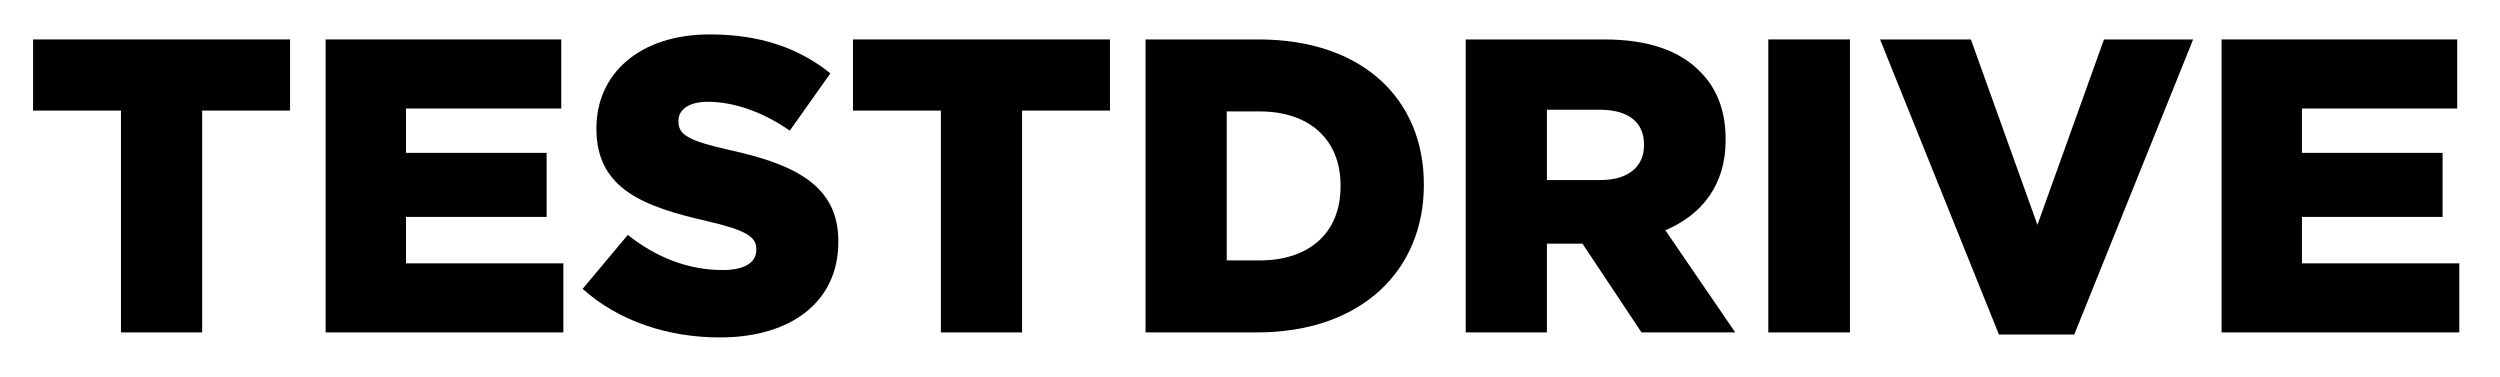
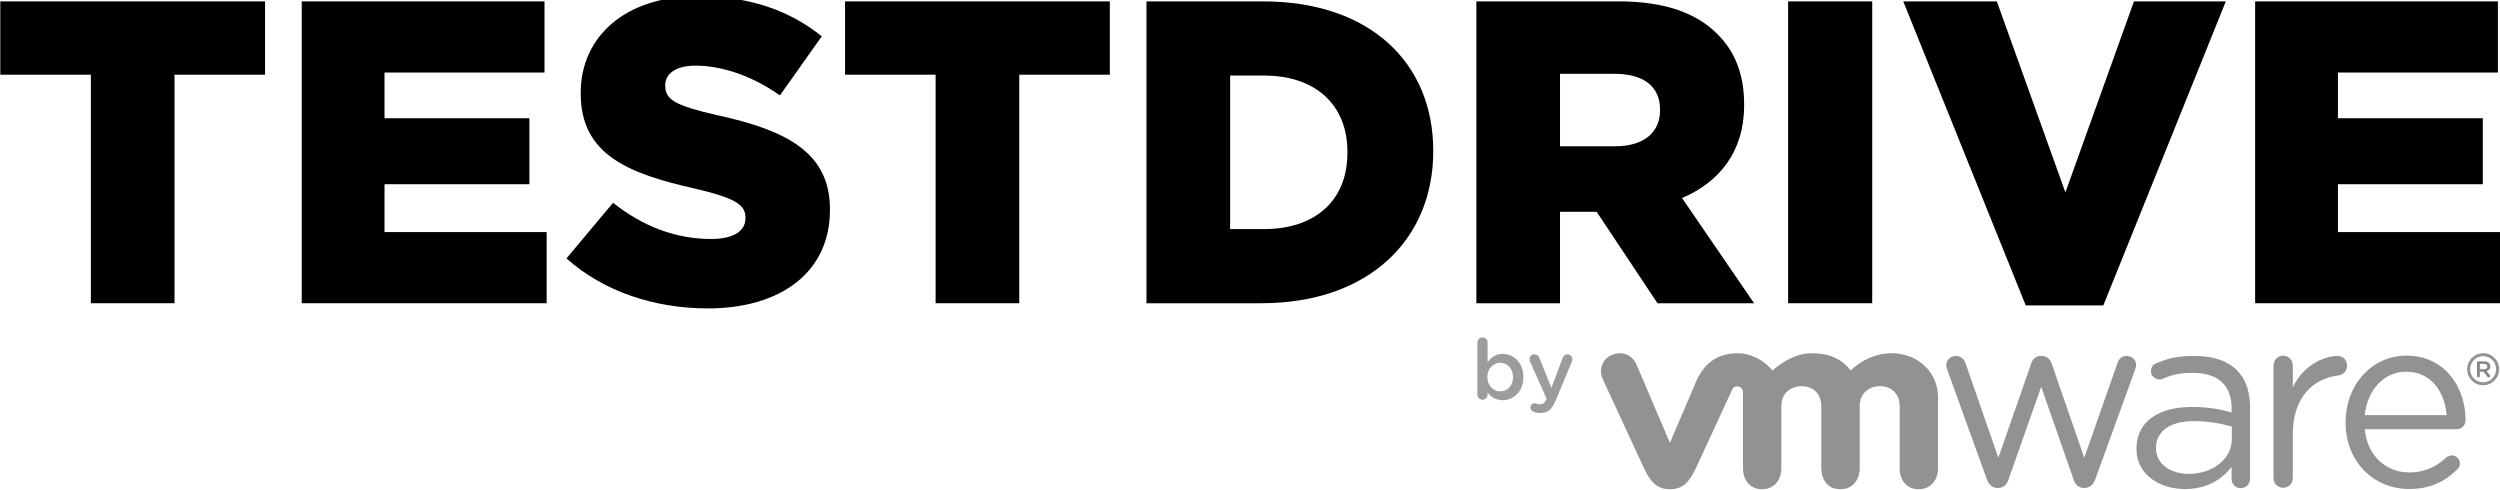
- <svg xmlns="http://www.w3.org/2000/svg" width="100%" height="100%" viewBox="0 0 2822 425" version="1.1" xml:space="preserve" style="fill-rule:evenodd;clip-rule:evenodd;stroke-linejoin:round;stroke-miterlimit:1.414;">
-   <g id="Layer1">
-     <g>
-       <path d="M136.546,375.224l91.653,0l0,-250.394l99.213,0l0,-80.315l-290.079,0l0,80.315l99.213,0l0,250.394Z" style="fill:#000;fill-rule:nonzero;" />
-       <path d="M367.57,375.224l268.346,0l0,-77.953l-177.638,0l0,-52.441l158.74,0l0,-72.284l-158.74,0l0,-50.079l175.276,0l0,-77.953l-265.984,0l0,330.709Z" style="fill:#000;fill-rule:nonzero;" />
-       <path d="M812.609,380.893c80.315,0 133.701,-40.157 133.701,-107.717l0,-0.945c0,-61.89 -47.244,-86.457 -123.307,-102.992c-45.827,-10.394 -57.165,-17.008 -57.165,-32.126l0,-0.945c0,-11.811 10.866,-21.26 33.071,-21.26c29.291,0 62.362,11.339 92.598,32.598l45.827,-64.724c-35.906,-28.819 -79.843,-43.937 -136.063,-43.937c-79.37,0 -128.031,44.409 -128.031,105.827l0,0.945c0,68.031 54.331,87.874 124.724,103.937c44.882,10.394 55.748,17.953 55.748,31.654l0,0.945c0,14.173 -13.228,22.677 -37.795,22.677c-38.268,0 -74.646,-13.701 -107.244,-39.685l-51.024,60.945c40.63,36.378 96.378,54.803 154.961,54.803Z" style="fill:#000;fill-rule:nonzero;" />
-       <path d="M1062.06,375.224l91.653,0l0,-250.394l99.213,0l0,-80.315l-290.079,0l0,80.315l99.213,0l0,250.394Z" style="fill:#000;fill-rule:nonzero;" />
-       <path d="M1293.08,375.224l125.669,0c119.055,0 188.504,-70.866 188.504,-166.299l0,-0.945c0,-95.433 -68.504,-163.465 -186.614,-163.465l-127.559,0l0,330.709ZM1384.74,293.964l0,-168.189l37.323,0c54.803,0 91.181,30.709 91.181,83.622l0,0.945c0,53.386 -36.378,83.622 -91.181,83.622l-37.323,0Z" style="fill:#000;fill-rule:nonzero;" />
-       <path d="M1654.5,375.224l91.653,0l0,-100.157l40.157,0l66.614,100.157l105.827,0l-78.898,-115.276c41.102,-17.48 68.031,-51.024 68.031,-101.575l0,-0.945c0,-32.598 -9.921,-58.11 -29.291,-77.008c-22.205,-22.677 -57.165,-35.906 -107.717,-35.906l-156.378,0l0,330.709ZM1746.15,203.255l0,-79.37l60,0c30.709,0 49.606,13.228 49.606,39.213l0,0.945c0,24.095 -17.953,39.213 -49.134,39.213l-60.472,0Z" style="fill:#000;fill-rule:nonzero;" />
-       <rect x="1996.07" y="44.515" width="92.126" height="330.709" style="fill:#000;fill-rule:nonzero;" />
-       <path d="M2256.39,377.586l85.039,0l134.173,-333.071l-100.63,0l-75.118,209.291l-75.118,-209.291l-102.52,0l134.173,333.071Z" style="fill:#000;fill-rule:nonzero;" />
-       <path d="M2507.73,375.224l268.346,0l0,-77.953l-177.638,0l0,-52.441l158.74,0l0,-72.284l-158.74,0l0,-50.079l175.276,0l0,-77.953l-265.984,0l0,330.709Z" style="fill:#000;fill-rule:nonzero;" />
-     </g>
-     <g>
-       <g />
+ <svg xmlns="http://www.w3.org/2000/svg" width="100%" height="100%" viewBox="0 0 2739 536" version="1.1" xml:space="preserve" style="fill-rule:evenodd;clip-rule:evenodd;stroke-linejoin:round;stroke-miterlimit:1.414;">
+   <g transform="matrix(1,0,0,1,-273,-1127)">
+     <g id="Layer1">
+       <g transform="matrix(1,0,0,1,-311.084,937.722)">
+         <path d="M683.63,521.502L775.284,521.502L775.284,271.108L874.496,271.108L874.496,190.793L584.418,190.793L584.418,271.108L683.63,271.108L683.63,521.502Z" style="fill:black;fill-rule:nonzero;" />
+         <path d="M914.654,521.502L1183,521.502L1183,443.549L1005.36,443.549L1005.36,391.108L1164.1,391.108L1164.1,318.825L1005.36,318.825L1005.36,268.746L1180.64,268.746L1180.64,190.793L914.654,190.793L914.654,521.502Z" style="fill:black;fill-rule:nonzero;" />
+         <path d="M1359.69,527.171C1440.01,527.171 1493.39,487.014 1493.39,419.455L1493.39,418.51C1493.39,356.62 1446.15,332.053 1370.09,315.518C1324.26,305.124 1312.92,298.51 1312.92,283.392L1312.92,282.447C1312.92,270.636 1323.79,261.187 1345.99,261.187C1375.28,261.187 1408.36,272.526 1438.59,293.786L1484.42,229.061C1448.51,200.242 1404.58,185.124 1348.36,185.124C1268.99,185.124 1220.32,229.534 1220.32,290.951L1220.32,291.896C1220.32,359.927 1274.65,379.77 1345.05,395.833C1389.93,406.227 1400.8,413.786 1400.8,427.486L1400.8,428.431C1400.8,442.604 1387.57,451.108 1363,451.108C1324.73,451.108 1288.36,437.408 1255.76,411.423L1204.73,472.368C1245.36,508.746 1301.11,527.171 1359.69,527.171Z" style="fill:black;fill-rule:nonzero;" />
+         <path d="M1609.14,521.502L1700.8,521.502L1700.8,271.108L1800.01,271.108L1800.01,190.793L1509.93,190.793L1509.93,271.108L1609.14,271.108L1609.14,521.502Z" style="fill:black;fill-rule:nonzero;" />
+         <path d="M1840.17,521.502L1965.84,521.502C2084.89,521.502 2154.34,450.636 2154.34,355.203L2154.34,354.258C2154.34,258.825 2085.84,190.793 1967.73,190.793L1840.17,190.793L1840.17,521.502ZM1931.82,440.242L1931.82,272.053L1969.14,272.053C2023.94,272.053 2060.32,302.762 2060.32,355.675L2060.32,356.62C2060.32,410.006 2023.94,440.242 1969.14,440.242L1931.82,440.242Z" style="fill:black;fill-rule:nonzero;" />
+         <path d="M2201.58,521.502L2293.24,521.502L2293.24,421.345L2333.39,421.345L2400.01,521.502L2505.84,521.502L2426.94,406.227C2468.04,388.746 2494.97,355.203 2494.97,304.652L2494.97,303.707C2494.97,271.108 2485.05,245.597 2465.68,226.699C2443.47,204.022 2408.51,190.793 2357.96,190.793L2201.58,190.793L2201.58,521.502ZM2293.24,349.534L2293.24,270.164L2353.24,270.164C2383.95,270.164 2402.84,283.392 2402.84,309.376L2402.84,310.321C2402.84,334.416 2384.89,349.534 2353.71,349.534L2293.24,349.534Z" style="fill:black;fill-rule:nonzero;" />
+         <rect x="2543.16" y="190.793" width="92.126" height="330.709" style="fill:black;fill-rule:nonzero;" />
+         <path d="M2803.47,523.864L2888.51,523.864L3022.68,190.793L2922.05,190.793L2846.94,400.085L2771.82,190.793L2669.3,190.793L2803.47,523.864Z" style="fill:black;fill-rule:nonzero;" />
+         <path d="M3054.81,521.502L3323.16,521.502L3323.16,443.549L3145.52,443.549L3145.52,391.108L3304.26,391.108L3304.26,318.825L3145.52,318.825L3145.52,268.746L3320.8,268.746L3320.8,190.793L3054.81,190.793L3054.81,521.502Z" style="fill:black;fill-rule:nonzero;" />
+       </g>
+       <g transform="matrix(2.92659,0,0,2.92659,-1869.47,-416.86)">
+         <g transform="matrix(1.96871,0,0,1.96871,651.147,190.277)">
+           <path d="M322.042,246.35C322.042,246.878 322.474,247.31 323.002,247.31C323.546,247.31 323.978,246.878 323.978,246.35L323.978,245.918C324.57,246.702 325.45,247.406 326.858,247.406C328.858,247.406 330.778,245.822 330.778,243.022L330.778,242.99C330.778,240.174 328.842,238.606 326.858,238.606C325.482,238.606 324.602,239.31 323.978,240.19L323.978,236.43C323.978,235.886 323.546,235.47 323.002,235.47C322.458,235.47 322.042,235.886 322.042,236.43L322.042,246.35ZM326.394,245.726C325.082,245.726 323.93,244.638 323.93,243.022L323.93,242.99C323.93,241.374 325.082,240.286 326.394,240.286C327.706,240.286 328.81,241.358 328.81,242.99L328.81,243.022C328.81,244.686 327.722,245.726 326.394,245.726Z" style="fill:rgb(117,117,117);fill-opacity:0.714;fill-rule:nonzero;" />
+         </g>
+         <g transform="matrix(1.96871,0,0,1.96871,651.147,190.277)">
+           <path d="M334.074,249.838C335.434,249.838 336.202,249.198 336.922,247.47L340.01,240.062C340.042,239.966 340.09,239.758 340.09,239.598C340.09,239.086 339.674,238.686 339.162,238.686C338.666,238.686 338.394,239.022 338.234,239.422L336.122,245.038L333.85,239.422C333.674,238.974 333.402,238.686 332.906,238.686C332.362,238.686 331.946,239.086 331.946,239.63C331.946,239.758 331.994,239.95 332.058,240.094L335.194,247.102L335.13,247.278C334.81,247.934 334.506,248.174 333.93,248.174C333.658,248.174 333.482,248.126 333.258,248.062C333.162,248.03 333.066,247.998 332.906,247.998C332.49,247.998 332.122,248.318 332.122,248.798C332.122,249.262 332.442,249.502 332.73,249.598C333.13,249.758 333.53,249.838 334.074,249.838Z" style="fill:rgb(117,117,117);fill-opacity:0.714;fill-rule:nonzero;" />
+         </g>
+         <g>
+           <g transform="matrix(3.82447,0,0,3.82447,1331.1,657.791)">
+             <clipPath id="_clip1">
+               <path d="M61.834,8.917L61.834,7.699C60.902,7.431 59.652,7.162 58.111,7.162C55.738,7.162 54.412,8.188 54.412,9.768L54.412,9.817C54.412,11.399 55.881,12.325 57.597,12.325C59.922,12.325 61.834,10.912 61.834,8.917ZM52.5,9.893L52.5,9.843C52.5,7.188 54.706,5.775 57.914,5.775C59.532,5.775 60.682,5.994 61.811,6.312L61.811,5.873C61.811,3.609 60.41,2.439 58.038,2.439C56.764,2.439 56.02,2.6 55.09,3.013C54.969,3.062 54.845,3.087 54.749,3.087C54.308,3.087 53.916,2.719 53.916,2.282C53.916,1.894 54.086,1.653 54.43,1.502C55.676,0.964 56.616,0.785 58.233,0.785C60.019,0.785 61.391,1.245 62.322,2.172C63.179,3.025 63.62,4.242 63.62,5.849L63.62,12.798C63.62,13.333 63.227,13.722 62.712,13.722C62.175,13.722 61.811,13.333 61.811,12.845L61.811,11.644C60.928,12.79 59.457,13.811 57.233,13.811C54.879,13.811 52.5,12.473 52.5,9.893ZM3.539,1.573C3.125,0.669 2.1,0.258 1.142,0.683C0.184,1.105 -0.168,2.163 0.265,3.067L4.284,11.752C4.915,13.115 5.582,13.829 6.831,13.829C8.168,13.829 8.749,13.052 9.38,11.752C9.38,11.752 12.886,4.163 12.922,4.085C12.957,4.002 13.07,3.758 13.427,3.76C13.728,3.764 13.981,4.002 13.981,4.322L13.981,11.746C13.981,12.889 14.62,13.829 15.848,13.829C17.074,13.829 17.738,12.889 17.738,11.746L17.738,5.673C17.738,4.502 18.581,3.742 19.732,3.742C20.882,3.742 21.647,4.528 21.647,5.673L21.647,11.746C21.647,12.889 22.289,13.829 23.514,13.829C24.741,13.829 25.408,12.889 25.408,11.746L25.408,5.673C25.408,4.502 26.247,3.742 27.399,3.742C28.547,3.742 29.317,4.528 29.317,5.673L29.317,11.746C29.317,12.889 29.956,13.829 31.182,13.829C32.408,13.829 33.073,12.889 33.073,11.746L33.073,4.834C33.073,2.293 31.019,0.513 28.547,0.513C26.078,0.513 24.532,2.213 24.532,2.213C23.709,1.153 22.577,0.516 20.661,0.516C18.636,0.516 16.866,2.213 16.866,2.213C16.043,1.153 14.642,0.516 13.484,0.516C11.69,0.516 10.267,1.3 9.398,3.275L6.831,9.29L3.539,1.573ZM87.699,2.079L87.699,2.076C87.699,1.375 87.157,0.803 86.433,0.803C85.715,0.803 85.163,1.386 85.163,2.079L85.163,2.087C85.163,2.784 85.71,3.358 86.433,3.358C87.148,3.358 87.699,2.774 87.699,2.079ZM84.868,2.089L84.868,2.079C84.868,1.229 85.562,0.514 86.433,0.514C87.317,0.514 88,1.222 88,2.073L88,2.079C88,2.933 87.309,3.648 86.433,3.648C85.549,3.648 84.868,2.942 84.868,2.089ZM37.85,12.853L34.001,2.195C33.951,2.048 33.877,1.854 33.877,1.683C33.877,1.221 34.271,0.783 34.833,0.783C35.323,0.783 35.643,1.1 35.79,1.562L38.98,10.745L42.19,1.536C42.337,1.1 42.633,0.783 43.122,0.783L43.219,0.783C43.736,0.783 44.055,1.1 44.201,1.536L47.388,10.745L50.627,1.514C50.752,1.123 51.019,0.783 51.535,0.783C52.075,0.783 52.469,1.196 52.469,1.659C52.469,1.83 52.394,2.023 52.347,2.171L48.47,12.853C48.271,13.411 47.881,13.705 47.44,13.705L47.365,13.705C46.875,13.705 46.506,13.411 46.335,12.853L43.173,3.798L39.983,12.853C39.812,13.411 39.444,13.705 38.954,13.705L38.902,13.705C38.438,13.705 38.046,13.411 37.85,12.853ZM65.911,1.711C65.911,1.197 66.326,0.759 66.842,0.759C67.386,0.759 67.802,1.173 67.802,1.711L67.802,3.875C68.735,1.773 70.803,0.783 72.174,0.783C72.74,0.783 73.111,1.197 73.111,1.734C73.111,2.248 72.767,2.613 72.272,2.687C69.817,2.98 67.802,4.812 67.802,8.453L67.802,12.734C67.802,13.247 67.407,13.686 66.87,13.686C66.326,13.686 65.911,13.271 65.911,12.734L65.911,1.711ZM82.862,6.576C82.667,4.303 81.365,2.323 78.888,2.323C76.721,2.323 75.085,4.134 74.847,6.576L82.862,6.576ZM79.177,13.805C75.759,13.805 72.968,11.169 72.968,7.303L72.968,7.252C72.968,3.652 75.494,0.75 78.937,0.75C82.617,0.75 84.713,3.77 84.713,7.084C84.713,7.593 84.3,7.955 83.846,7.955L74.847,7.955C75.109,10.661 77.01,12.185 79.227,12.185C80.766,12.185 81.896,11.58 82.813,10.733C82.956,10.614 83.125,10.518 83.341,10.518C83.799,10.518 84.162,10.88 84.162,11.316C84.162,11.533 84.066,11.751 83.87,11.919C82.693,13.056 81.296,13.805 79.177,13.805Z" />
+             </clipPath>
+             <g clip-path="url(#_clip1)">
+               <rect id="z" x="0" y="0" width="88" height="14" style="fill:rgb(146,146,146);fill-rule:nonzero;" />
+             </g>
+           </g>
+           <g transform="matrix(1.1847,0,0,1.1628,-306.156,-101.018)">
+             <path d="M1659.08,661.591C1659.08,661.84 1659.28,662.037 1659.54,662.037C1659.79,662.037 1659.98,661.84 1659.98,661.591L1659.98,660.213L1661.12,660.213L1662.36,661.803C1662.47,661.942 1662.6,662.037 1662.8,662.037C1663.02,662.037 1663.24,661.869 1663.24,661.62C1663.24,661.481 1663.18,661.385 1663.09,661.276L1662.11,660.038C1662.8,659.825 1663.27,659.327 1663.27,658.507L1663.27,658.492C1663.27,658.045 1663.12,657.664 1662.85,657.386C1662.52,657.064 1662.01,656.873 1661.37,656.873L1659.54,656.873C1659.28,656.873 1659.08,657.071 1659.08,657.327L1659.08,661.591ZM1659.98,659.415L1659.98,657.694L1661.29,657.694C1661.96,657.694 1662.36,657.994 1662.36,658.543L1662.36,658.558C1662.36,659.078 1661.95,659.415 1661.3,659.415L1659.98,659.415Z" style="fill:rgb(134,134,134);fill-rule:nonzero;" />
+           </g>
+         </g>
+       </g>
    </g>
  </g>
</svg>
